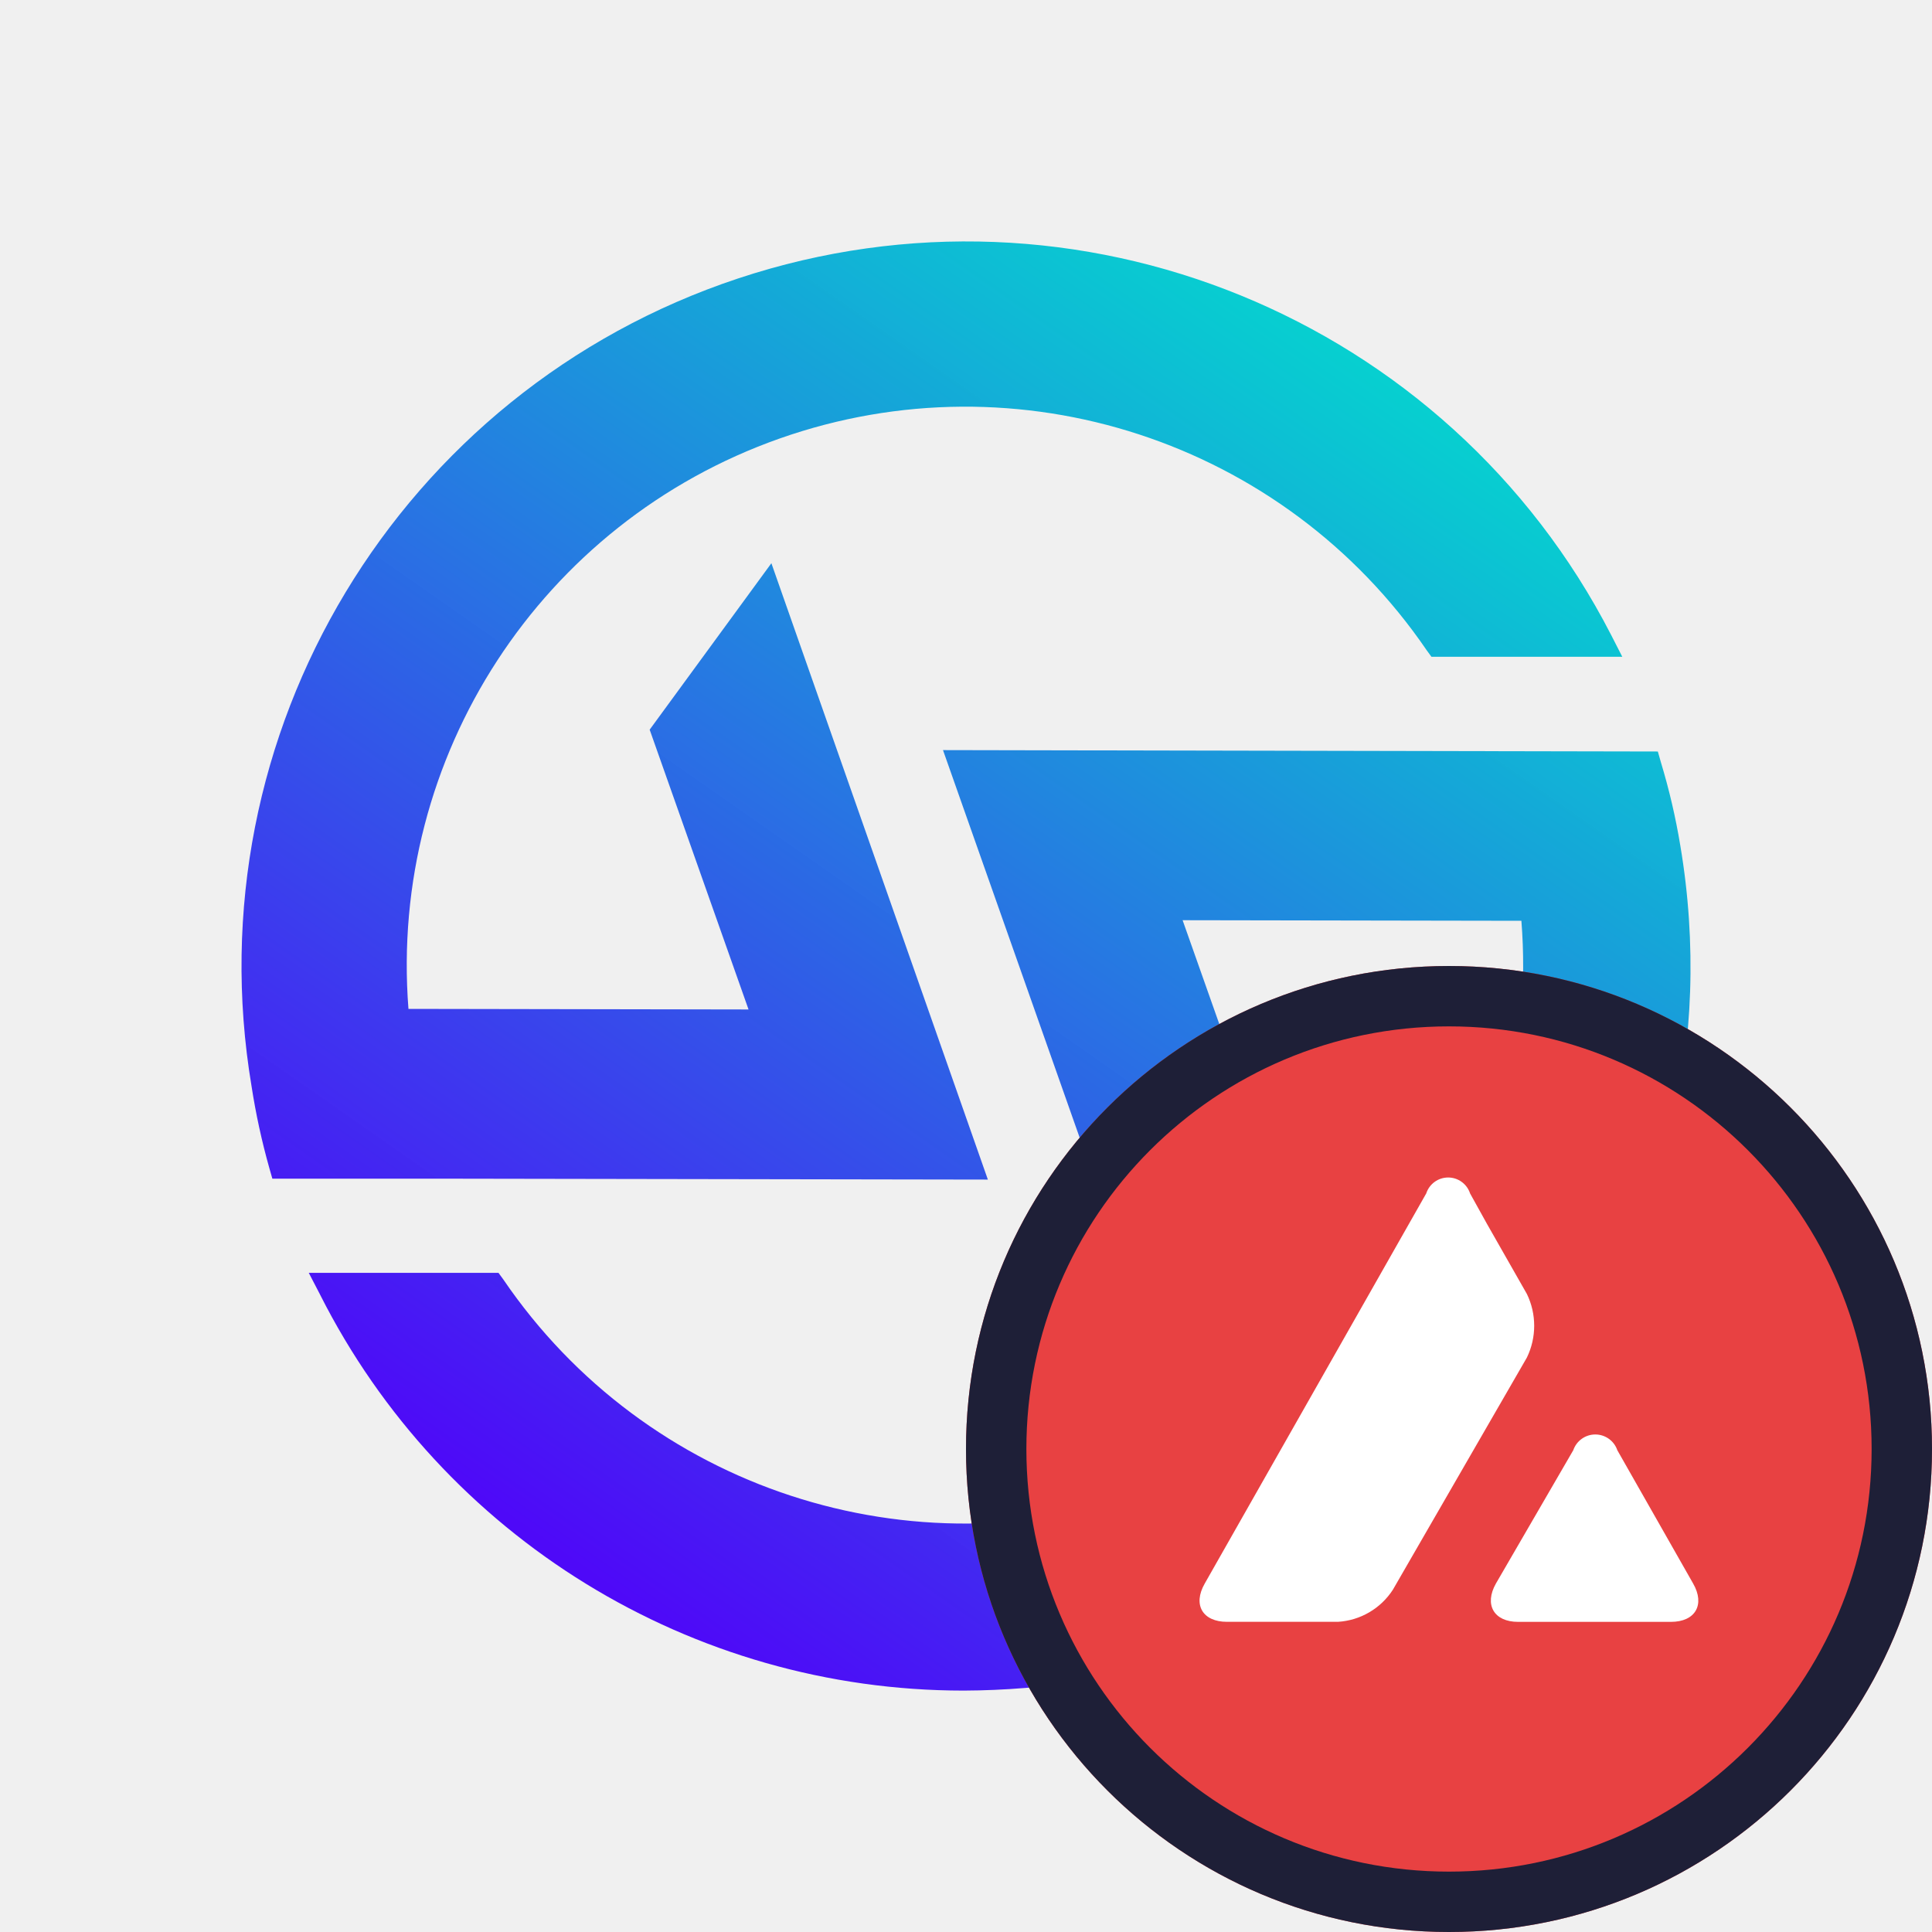
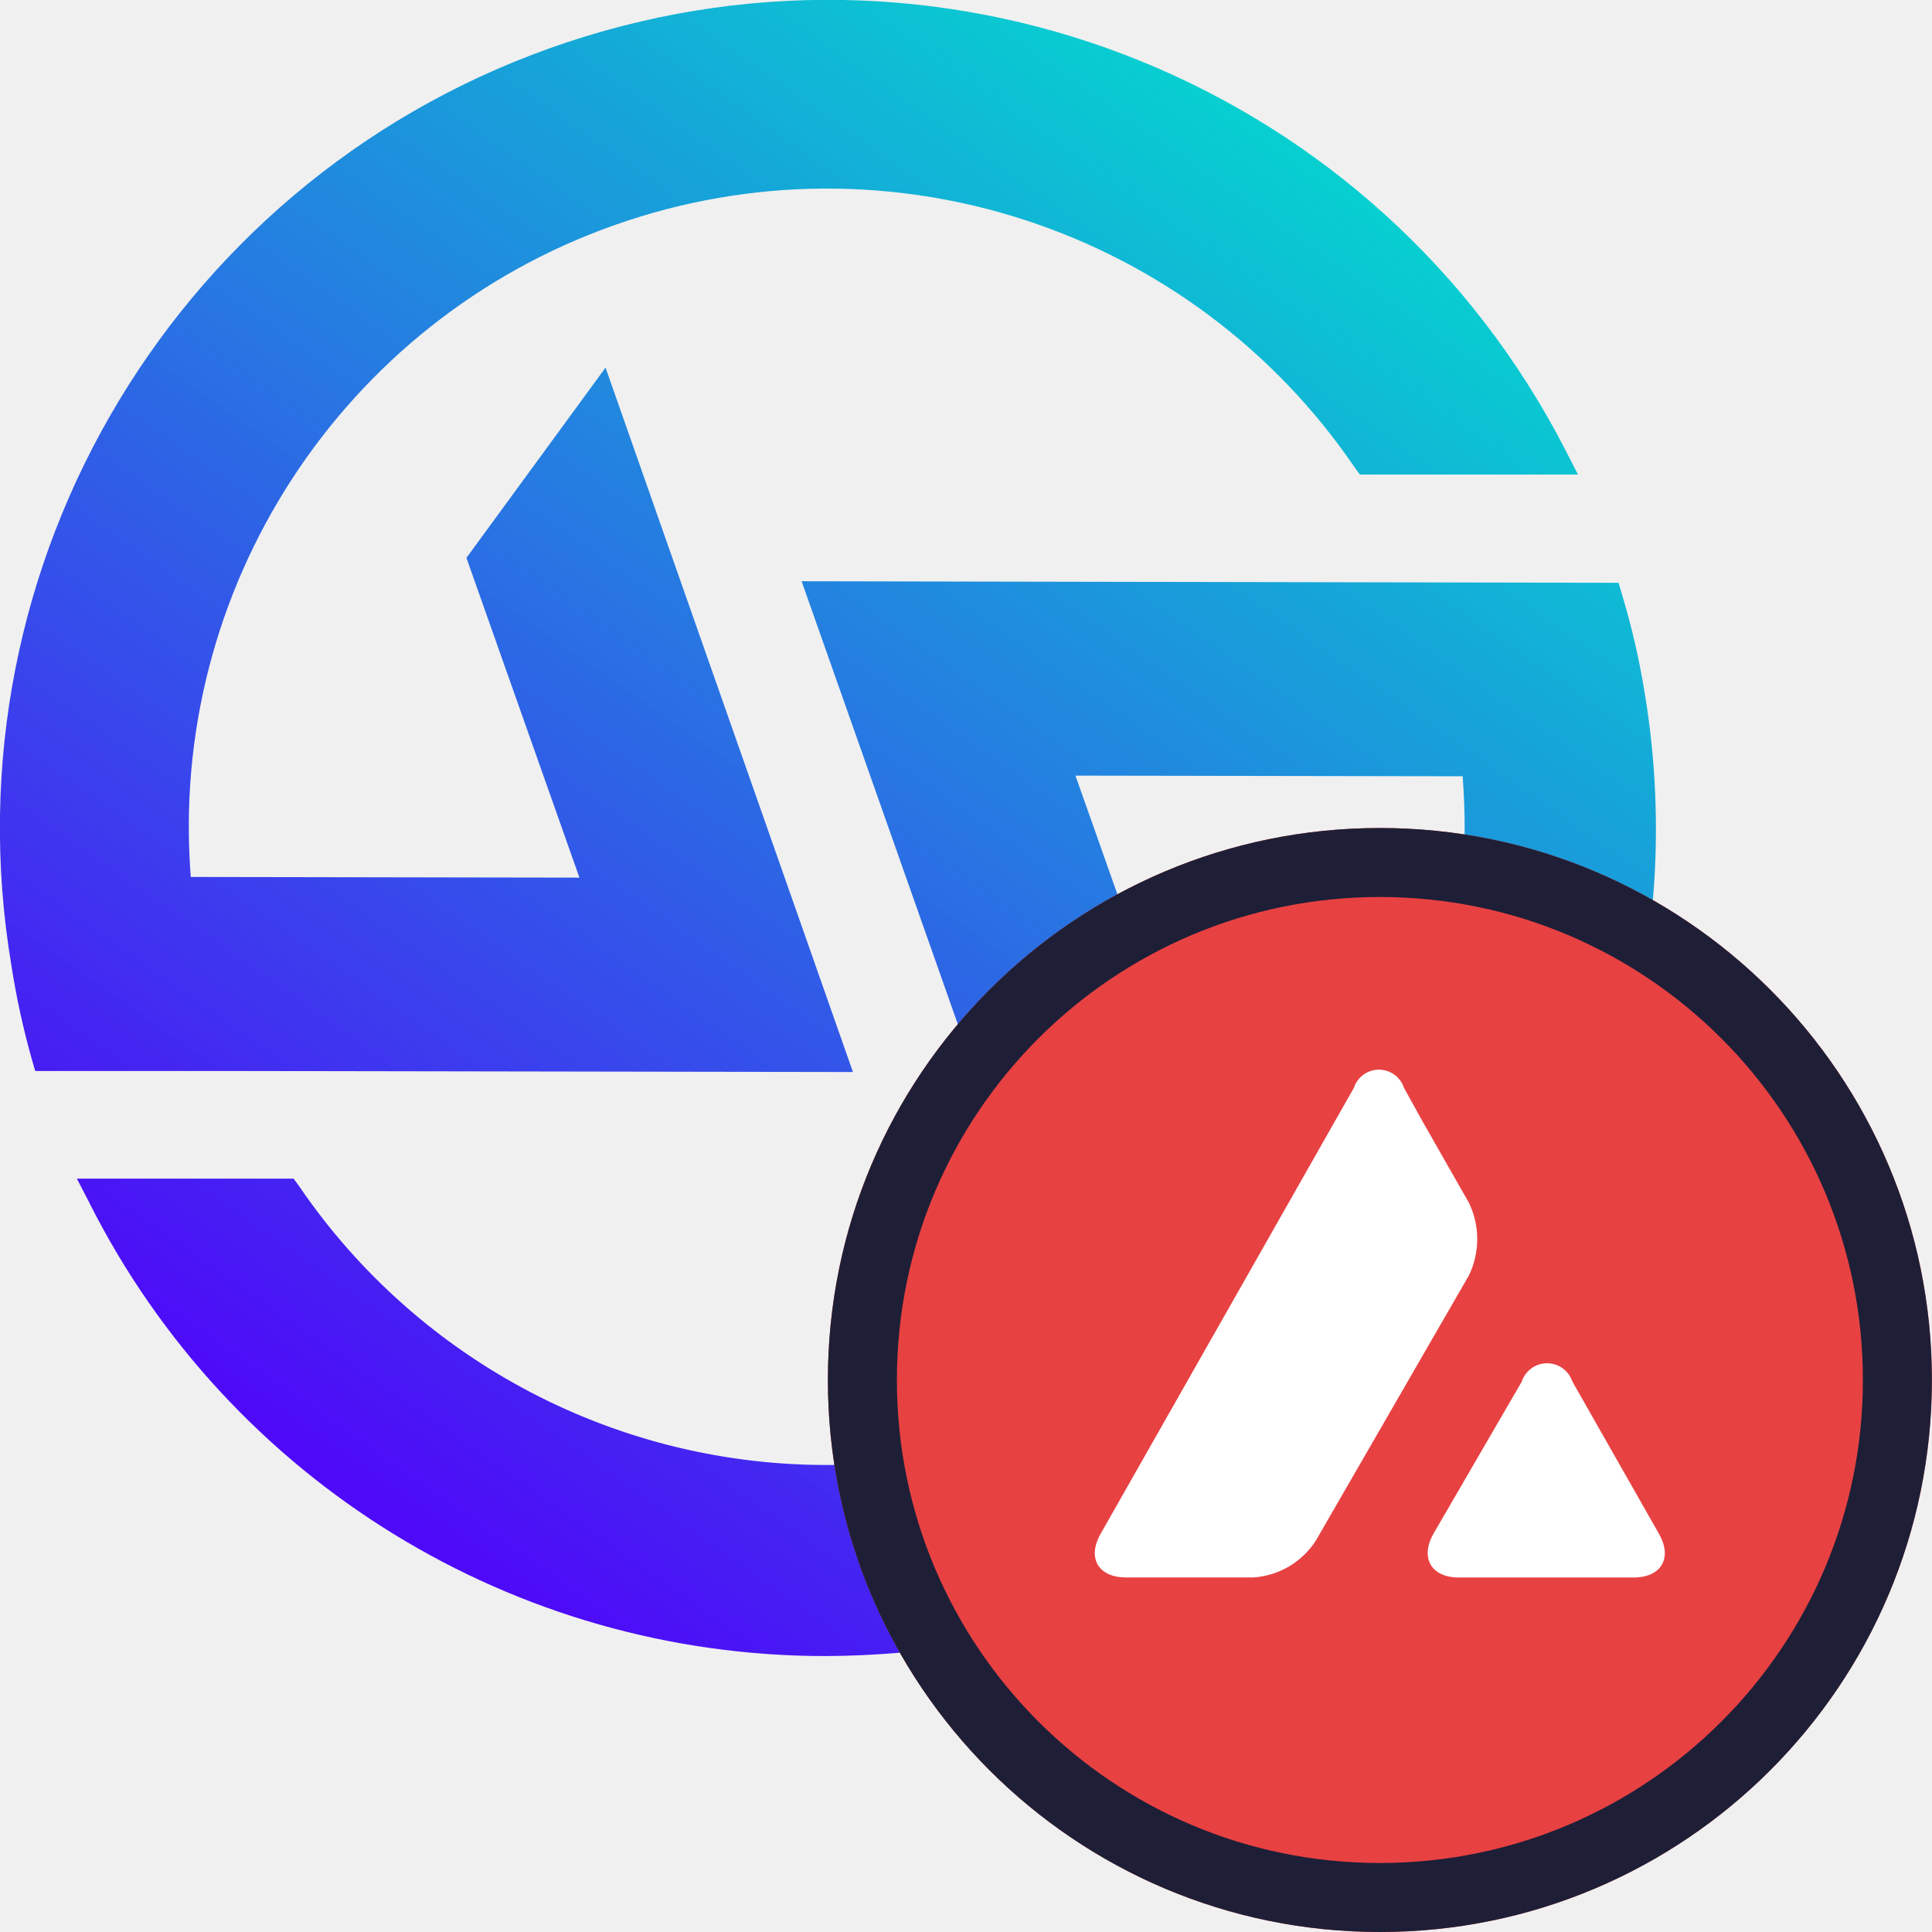
- <svg xmlns="http://www.w3.org/2000/svg" width="40" height="40">
+ <svg xmlns="http://www.w3.org/2000/svg" width="35" height="35" fill="none">
+   <path d="m1.626 21.802-.234-.45h3.927l.1.137a11.563 11.563 0 0 0 19.248-.208 11.56 11.56 0 0 0 1.83-7.218l-7.014-.012 2.047 5.793-2.508 3.446-4.5-12.76 14.801.028.065.225c.17.563.302 1.136.398 1.715a15 15 0 0 1-12.285 17.293c-.843.136-1.695.207-2.549.21a14.924 14.924 0 0 1-13.328-8.2l.002.001Zm2.52-2.4H.638l-.065-.225c-.156-.555-.279-1.12-.367-1.69a15.008 15.008 0 0 1 28.15-9.34l.23.45h-3.95l-.1-.137a11.565 11.565 0 0 0-21.08 7.427l7.041.012-2.047-5.793 2.52-3.446 4.482 12.761-11.306-.019Z" fill="url(#a)" />
+   <path d="M34.998 25c0-5.524-4.477-10-10-10s-10 4.476-10 10c0 5.522 4.477 10 10 10s10-4.478 10-10Z" fill="#E84142" />
+   <path d="M24.998 16.25a8.75 8.75 0 1 0 0 17.5 8.75 8.75 0 0 0 0-17.5m0-1.25a10 10 0 1 1 0 20 10 10 0 0 1 0-20Z" fill="#1E1F37" />
+   <path d="M27.57 25.024a.482.482 0 0 1 .913 0l1.57 2.761c.25.436.046.793-.46.793h-3.165c-.5 0-.706-.356-.46-.793l1.603-2.76Zm-3.043-5.317a.477.477 0 0 1 .907 0l.35.631.827 1.452a1.51 1.51 0 0 1 0 1.315l-2.774 4.806a1.459 1.459 0 0 1-1.137.666h-2.3c-.5 0-.713-.35-.46-.793l4.587-8.077Z" fill="#fff" />
  <defs>
-     <linearGradient id="a" x1=".8" y1=".087" x2=".225" y2=".91" gradientUnits="objectBoundingBox">
-       <stop offset="0" stop-color="#03d1cf" stop-opacity=".988" />
-       <stop offset="1" stop-color="#4e09f8" />
+     <linearGradient id="a" x1="23.997" y1="2.61" x2="6.746" y2="27.299" gradientUnits="userSpaceOnUse">
+       <stop stop-color="#03D1CF" stop-opacity=".988" />
+       <stop offset="1" stop-color="#4E09F8" />
    </linearGradient>
  </defs>
-   <path data-name="Rectangle 545" fill="none" d="M0 0h40v40H0z" />
-   <path data-name="Union 13" d="m21343.656 745.806-.234-.45h3.928l.1.137a11.56 11.56 0 0 0 21.078-7.426l-7.014-.012 2.047 5.793-2.508 3.446-4.5-12.761 14.8.029.064.225a13.555 13.555 0 0 1 .4 1.715 15 15 0 0 1-12.285 17.293 16.4 16.4 0 0 1-2.549.21 14.926 14.926 0 0 1-13.328-8.2Zm2.52-2.4h-3.508l-.064-.225a14.231 14.231 0 0 1-.367-1.691 15.008 15.008 0 0 1 28.15-9.339l.23.45h-3.951l-.1-.137a11.566 11.566 0 0 0-21.08 7.427l7.041.012-2.047-5.793 2.52-3.446 4.482 12.761Z" transform="translate(-21337.029 -719.003)" fill="url(#a)" />
-   <g data-name="Group 291" transform="translate(-381 -256)">
-     <rect width="20" height="20" rx="10" transform="translate(401 276)" fill="#e84142" />
-     <path data-name="base - Outline" d="M411 277.25a8.75 8.75 0 1 0 8.75 8.75 8.75 8.75 0 0 0-8.75-8.75m0-1.25a10 10 0 1 1-10 10 10 10 0 0 1 10-10Z" fill="#1e1f37" />
-     <path data-name="Path 1676" d="M413.573 286.025a.482.482 0 0 1 .912 0l1.57 2.761c.25.436.046.793-.46.793h-3.165c-.5 0-.706-.356-.459-.793Zm-3.044-5.317a.477.477 0 0 1 .907 0l.35.631.827 1.452a1.509 1.509 0 0 1 0 1.315l-2.774 4.806a1.459 1.459 0 0 1-1.137.666h-2.3c-.5 0-.713-.35-.459-.793Z" fill="#fff" />
-   </g>
</svg>
